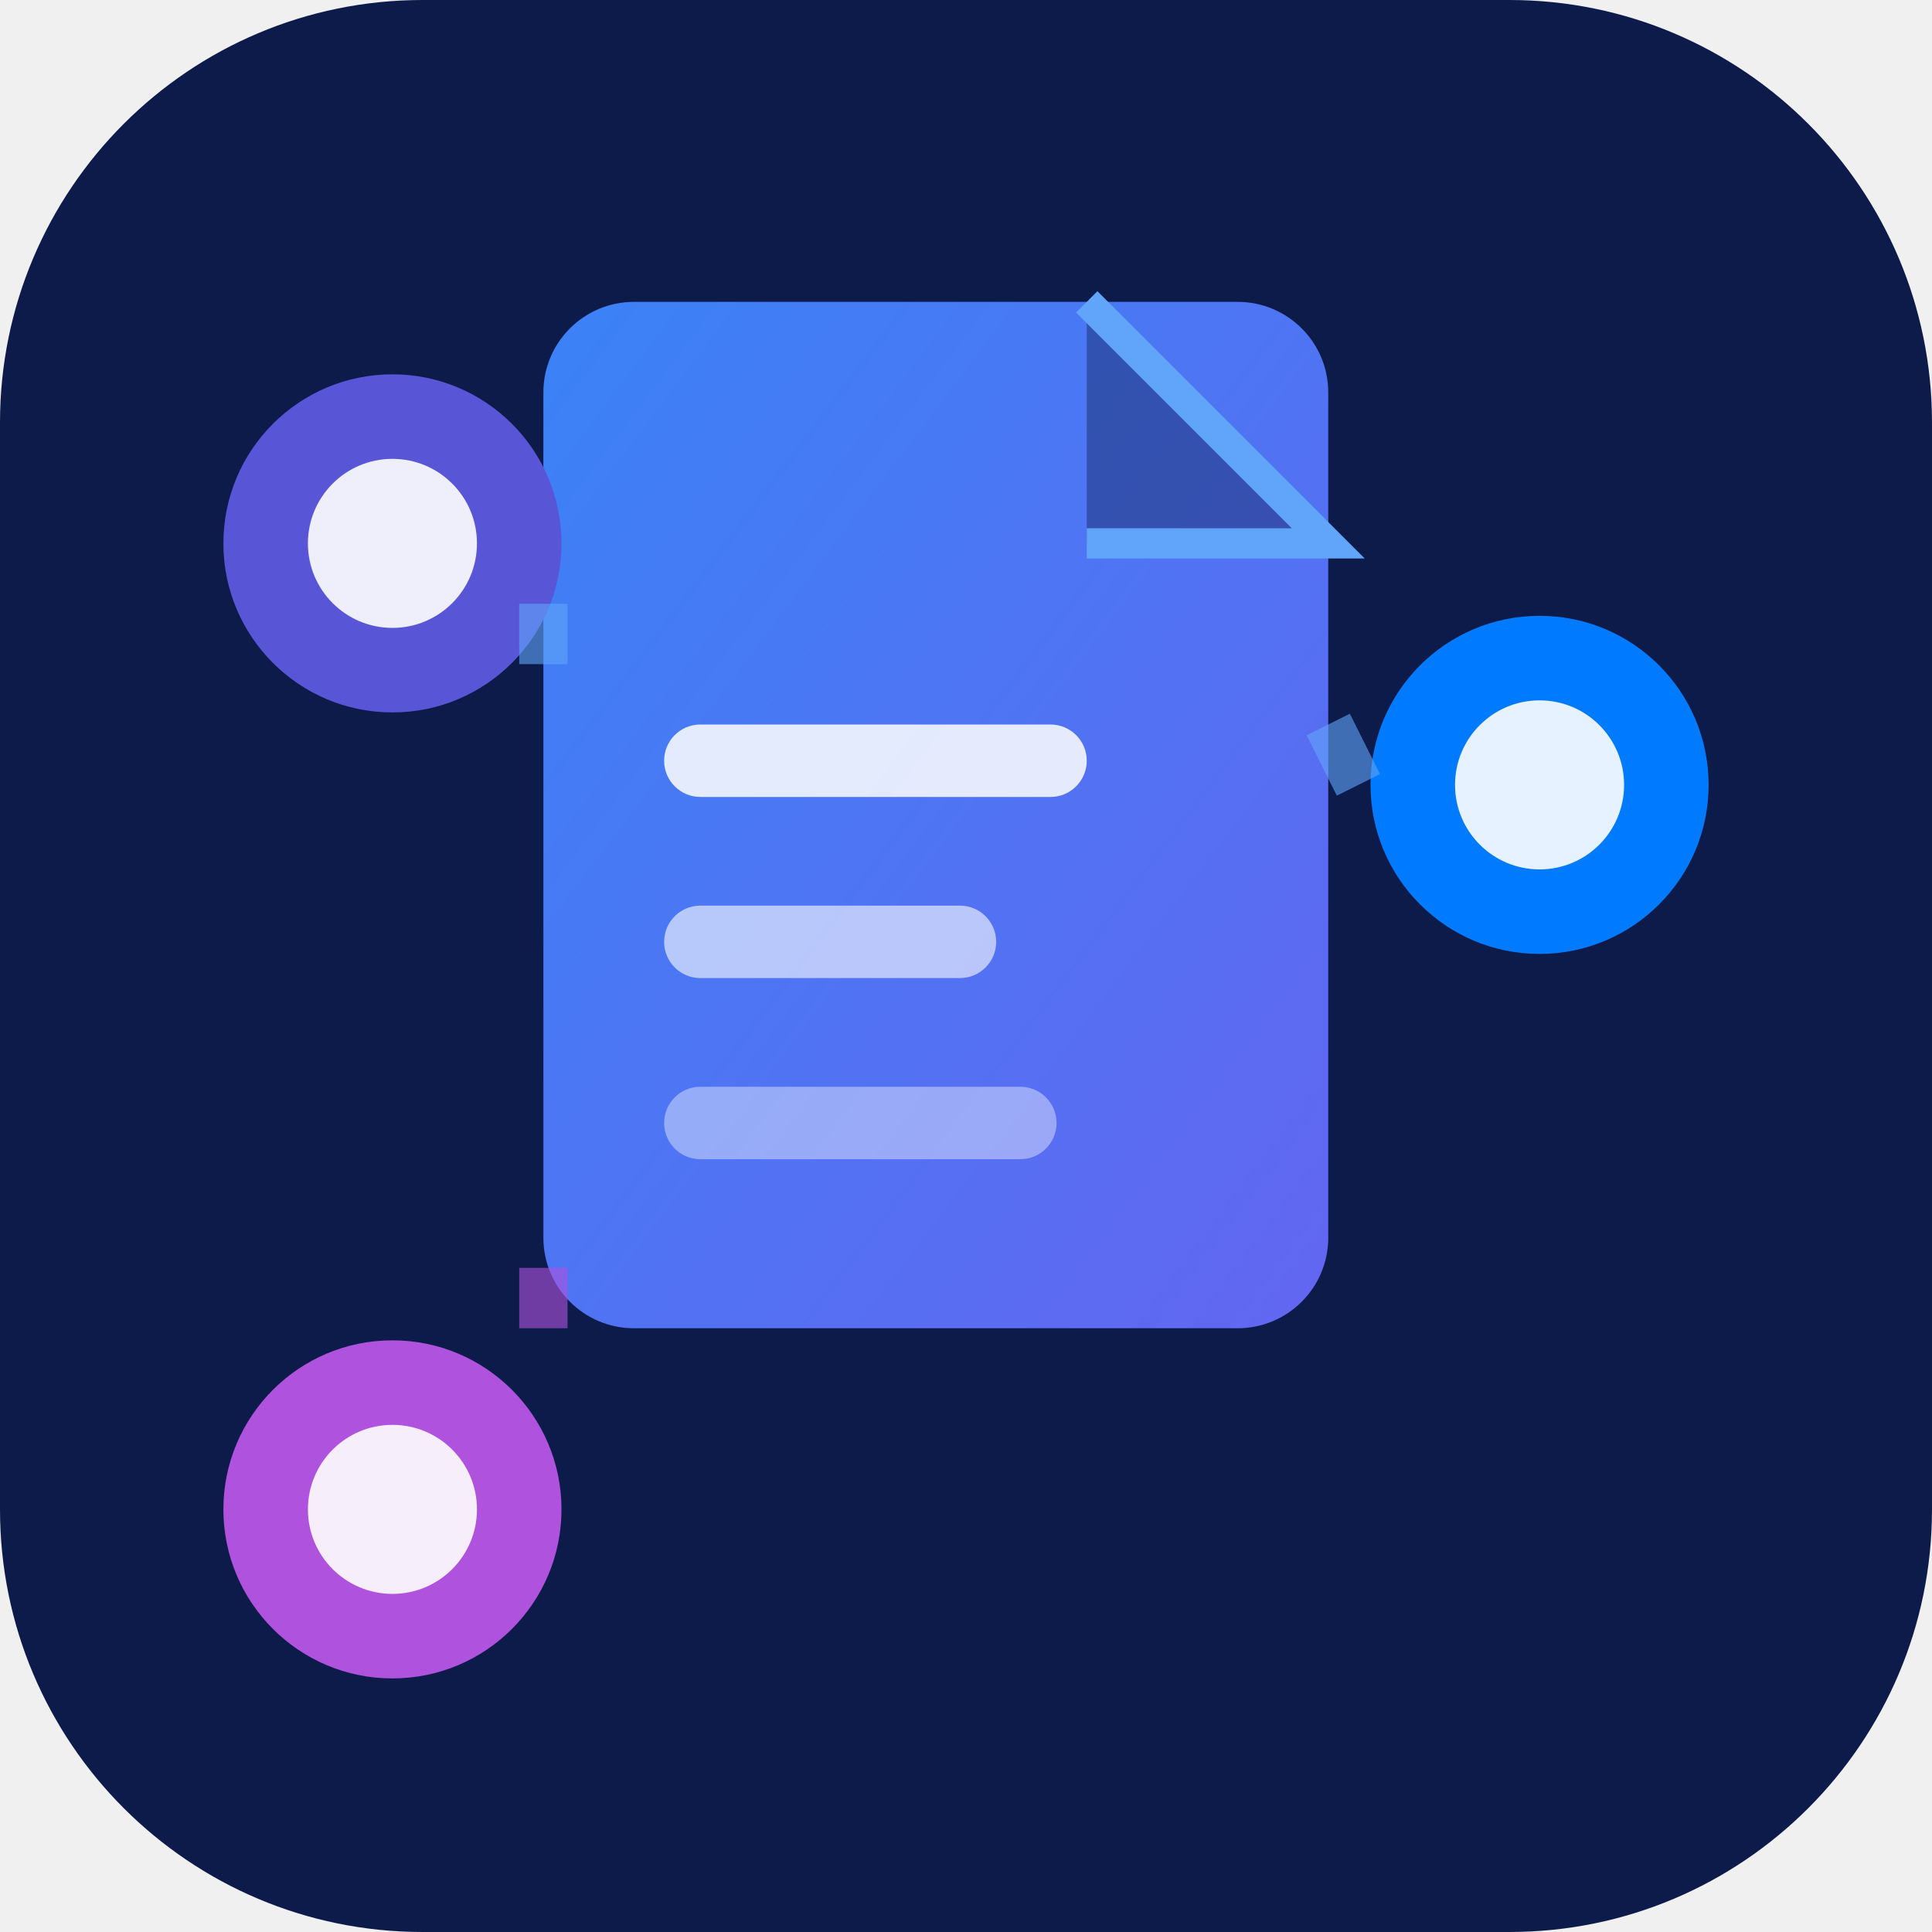
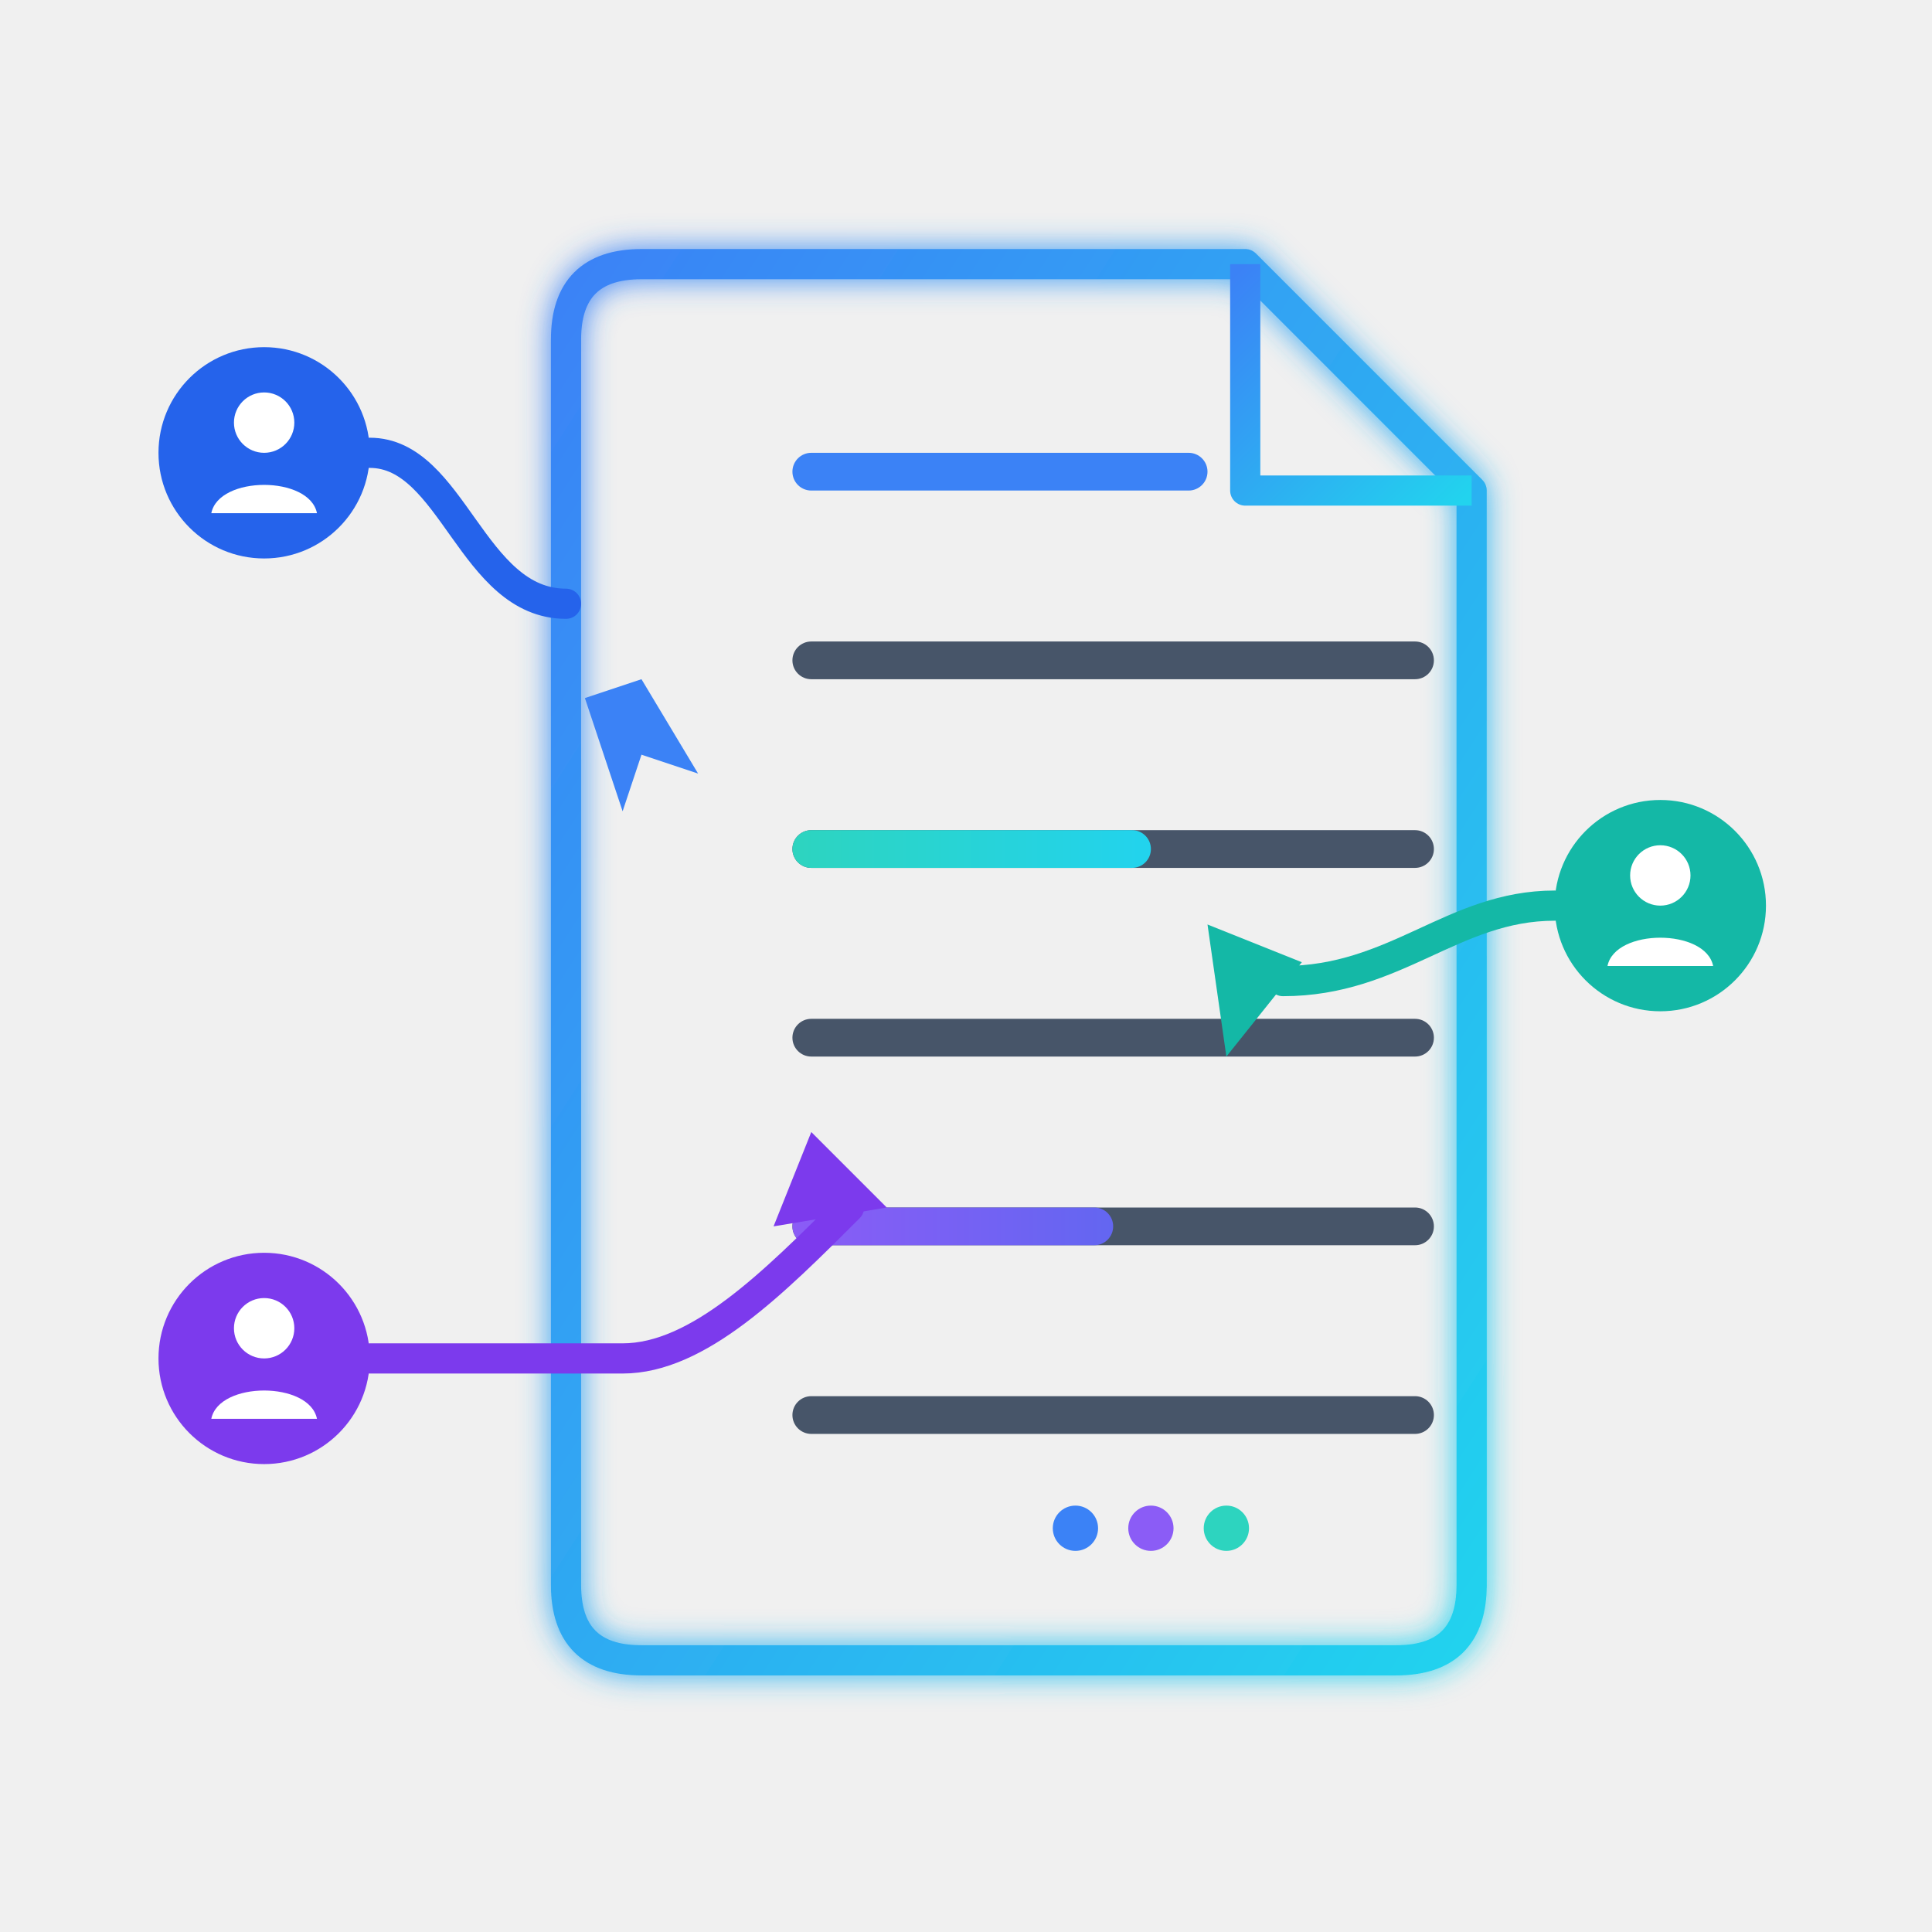
- <svg xmlns="http://www.w3.org/2000/svg" viewBox="0 0 32 32">
-   <rect width="32" height="32" rx="7" fill="#0D1B4B" />
-   <rect x="9" y="5" width="13" height="17" rx="1.5" fill="url(#docGrad)" />
-   <path d="M18 5 L22 9 L18 9 Z" fill="#0D1B4B" opacity="0.4" />
-   <path d="M18 5 L22 9 L18 9" fill="none" stroke="#60A5FA" stroke-width="0.5" />
-   <rect x="11" y="12" width="7" height="1.2" rx="0.6" fill="white" opacity="0.85" />
-   <rect x="11" y="15" width="5.5" height="1.2" rx="0.6" fill="white" opacity="0.6" />
-   <rect x="11" y="18" width="6.5" height="1.2" rx="0.6" fill="white" opacity="0.4" />
-   <circle cx="6.5" cy="9" r="2.8" fill="#5856D6" />
-   <circle cx="6.5" cy="9" r="1.4" fill="white" opacity="0.9" />
-   <circle cx="25.5" cy="13" r="2.8" fill="#007AFF" />
-   <circle cx="25.5" cy="13" r="1.4" fill="white" opacity="0.9" />
-   <circle cx="6.5" cy="25" r="2.8" fill="#AF52DE" />
-   <circle cx="6.5" cy="25" r="1.4" fill="white" opacity="0.9" />
-   <line x1="9" y1="10" x2="9" y2="11" stroke="#60A5FA" stroke-width="0.8" opacity="0.6" />
-   <line x1="22" y1="12" x2="22.5" y2="13" stroke="#60A5FA" stroke-width="0.8" opacity="0.6" />
-   <line x1="9" y1="22" x2="9" y2="21" stroke="#AF52DE" stroke-width="0.8" opacity="0.6" />
+ <svg xmlns="http://www.w3.org/2000/svg" viewBox="0 0 512 512">
  <defs>
-     <linearGradient id="docGrad" x1="0" y1="0" x2="1" y2="1">
+     <linearGradient id="outline" x1="0%" y1="0%" x2="100%" y2="100%">
      <stop offset="0%" stop-color="#3B82F6" />
+       <stop offset="100%" stop-color="#22D3EE" />
+     </linearGradient>
+     <linearGradient id="purple" x1="0%" y1="0%" x2="100%" y2="0%">
+       <stop offset="0%" stop-color="#8B5CF6" />
      <stop offset="100%" stop-color="#6366F1" />
    </linearGradient>
+     <linearGradient id="teal" x1="0%" y1="0%" x2="100%" y2="0%">
+       <stop offset="0%" stop-color="#2DD4BF" />
+       <stop offset="100%" stop-color="#22D3EE" />
+     </linearGradient>
+     <filter id="glow">
+       <feGaussianBlur stdDeviation="4" result="blur" />
+       <feMerge>
+         <feMergeNode in="blur" />
+         <feMergeNode in="SourceGraphic" />
+       </feMerge>
+     </filter>
  </defs>
+   <path d="M170 70        H330        L390 130        V420        Q390 440 370 440        H170        Q150 440 150 420        V90        Q150 70 170 70Z" fill="none" stroke="url(#outline)" stroke-width="8" stroke-linejoin="round" filter="url(#glow)" />
+   <path d="M330 70V130H390" fill="none" stroke="url(#outline)" stroke-width="8" stroke-linejoin="round" />
+   <rect x="210" y="120" width="110" height="10" rx="5" fill="#3B82F6" />
+   <rect x="210" y="170" width="170" height="10" rx="5" fill="#475569" />
+   <rect x="210" y="220" width="170" height="10" rx="5" fill="#475569" />
+   <rect x="210" y="220" width="95" height="10" rx="5" fill="url(#teal)" />
+   <rect x="210" y="270" width="170" height="10" rx="5" fill="#475569" />
+   <rect x="210" y="320" width="170" height="10" rx="5" fill="#475569" />
+   <rect x="210" y="320" width="85" height="10" rx="5" fill="url(#purple)" />
+   <rect x="210" y="370" width="170" height="10" rx="5" fill="#475569" />
+   <circle cx="285" cy="405" r="6" fill="#3B82F6" />
+   <circle cx="305" cy="405" r="6" fill="#8B5CF6" />
+   <circle cx="325" cy="405" r="6" fill="#2DD4BF" />
+   <circle cx="70" cy="120" r="28" fill="#2563EB" />
+   <circle cx="70" cy="112" r="8" fill="white" />
+   <path d="M56 136c2-10 26-10 28 0" fill="white" />
+   <path d="M98 120        C120 120 125 160 150 160" stroke="#2563EB" stroke-width="8" fill="none" stroke-linecap="round" />
+   <polygon points="170,180 185,205 170,200 165,215 155,185" fill="#3B82F6" />
+   <circle cx="440" cy="240" r="28" fill="#14B8A6" />
+   <circle cx="440" cy="232" r="8" fill="white" />
+   <path d="M426 256c2-10 26-10 28 0" fill="white" />
+   <path d="M412 240        C385 240 370 260 340 260" stroke="#14B8A6" stroke-width="8" fill="none" stroke-linecap="round" />
+   <polygon points="320,245 345,255 325,280" fill="#14B8A6" />
+   <circle cx="70" cy="360" r="28" fill="#7C3AED" />
+   <circle cx="70" cy="352" r="8" fill="white" />
+   <path d="M56 376c2-10 26-10 28 0" fill="white" />
+   <path d="M98 360        H165        C185 360 205 340 225 320" stroke="#7C3AED" stroke-width="8" fill="none" stroke-linecap="round" />
+   <polygon points="215,300 235,320 205,325" fill="#7C3AED" />
</svg>
